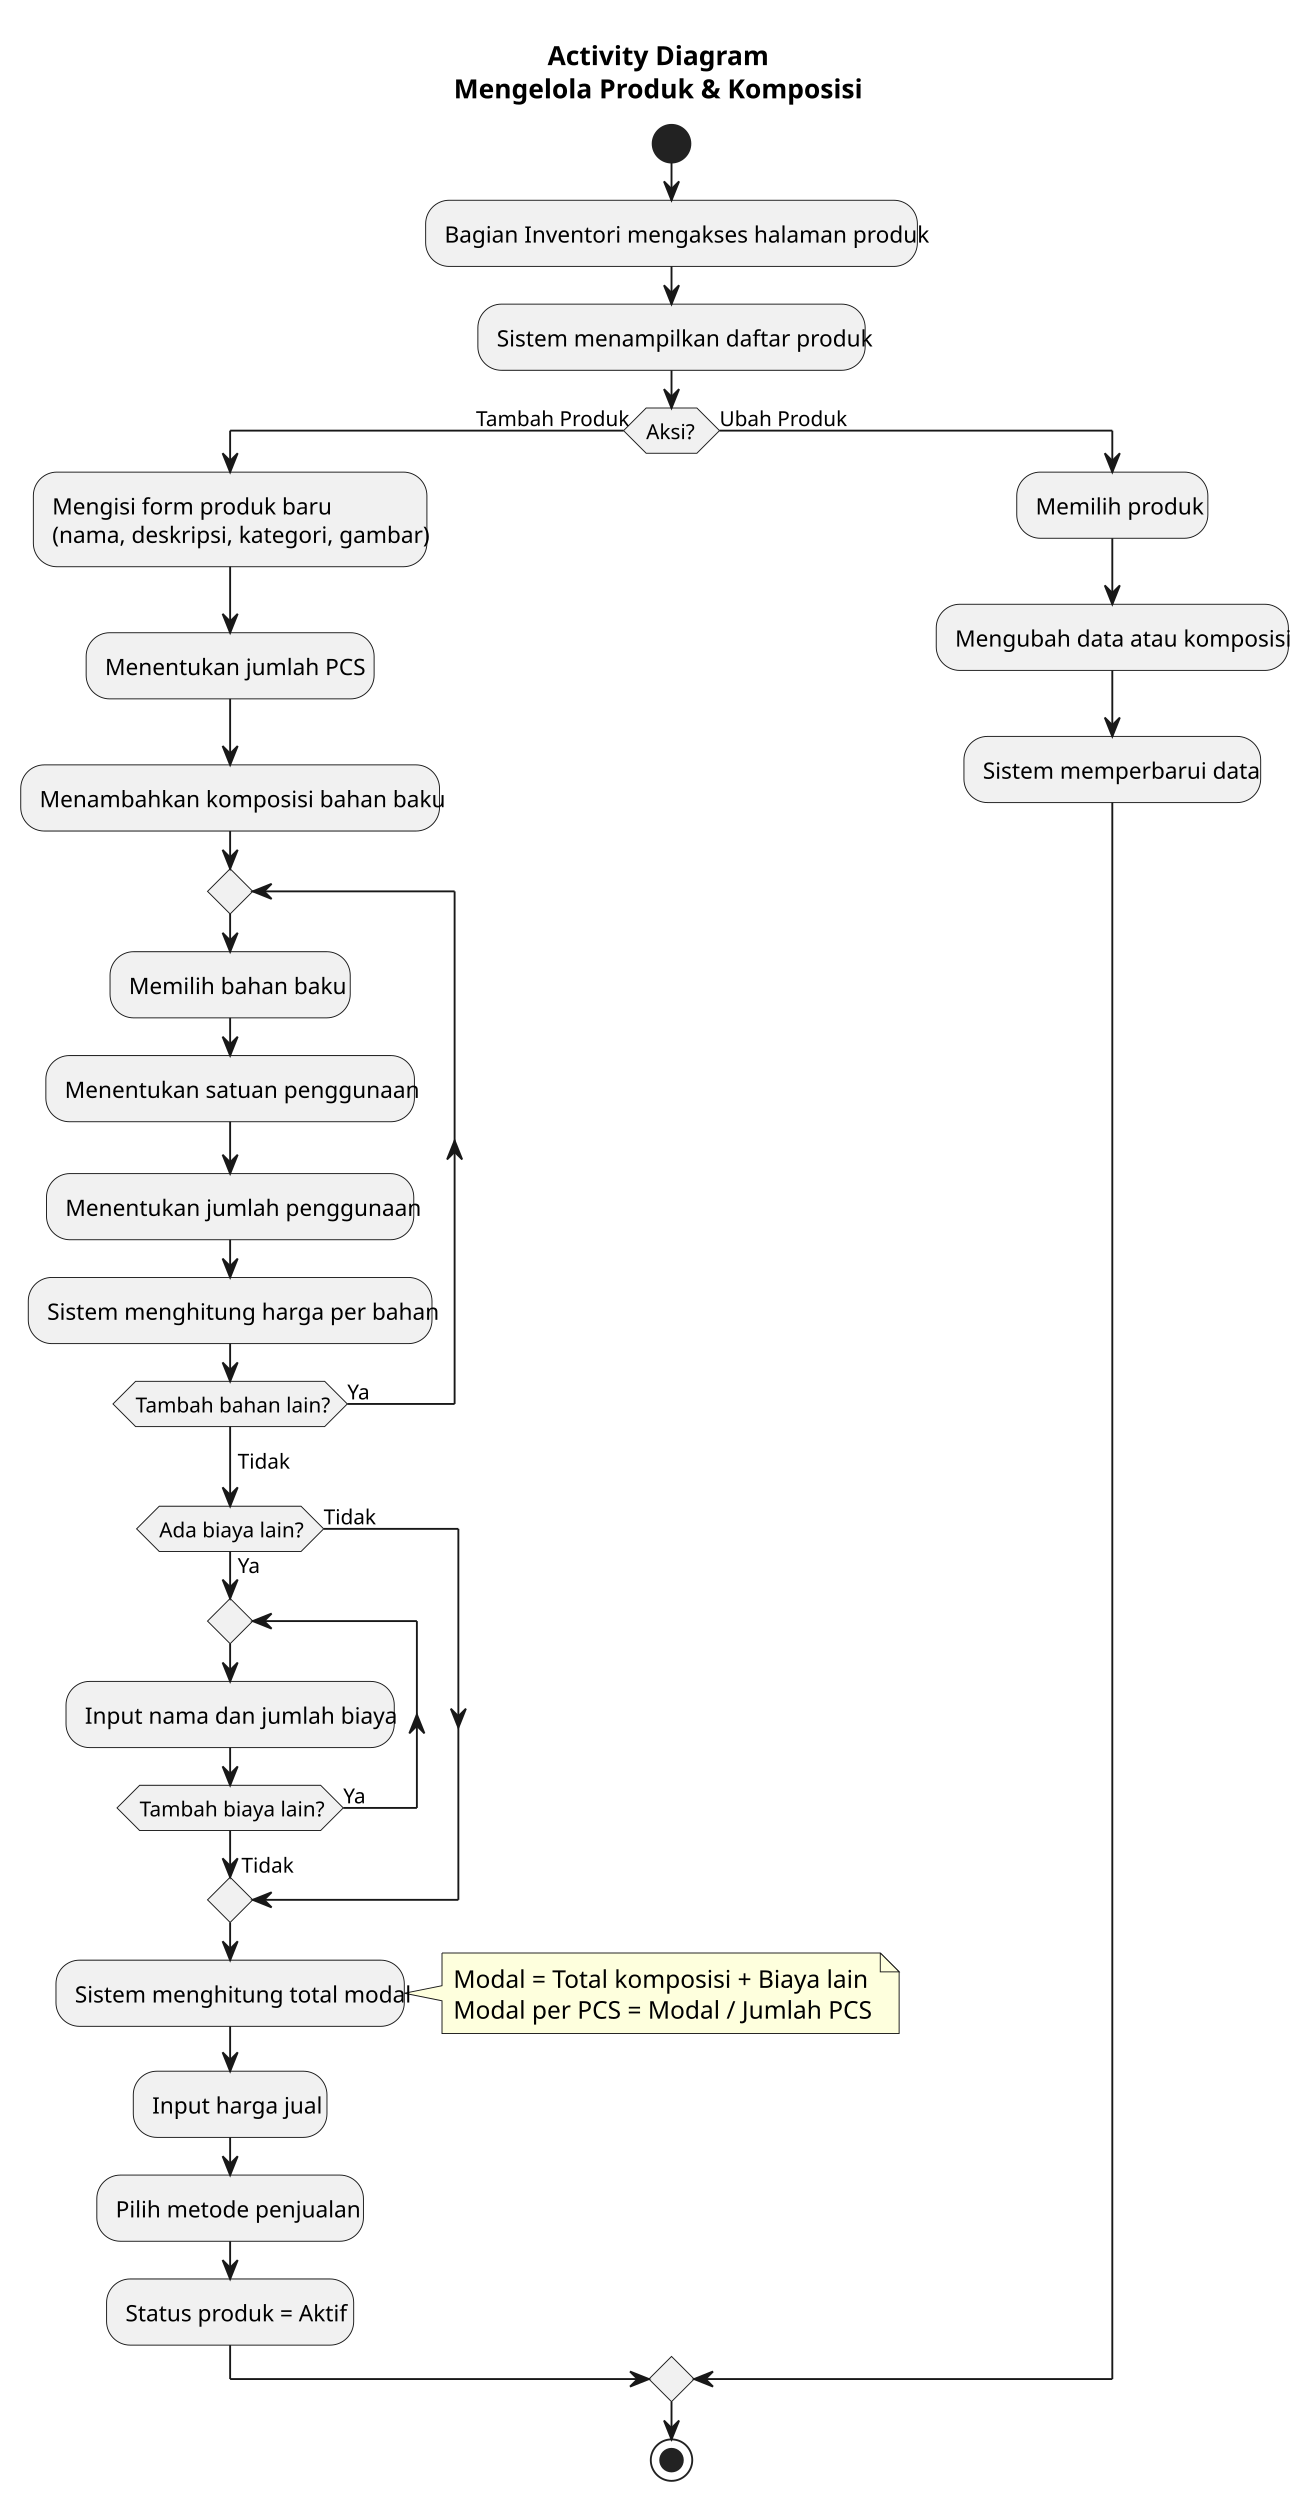
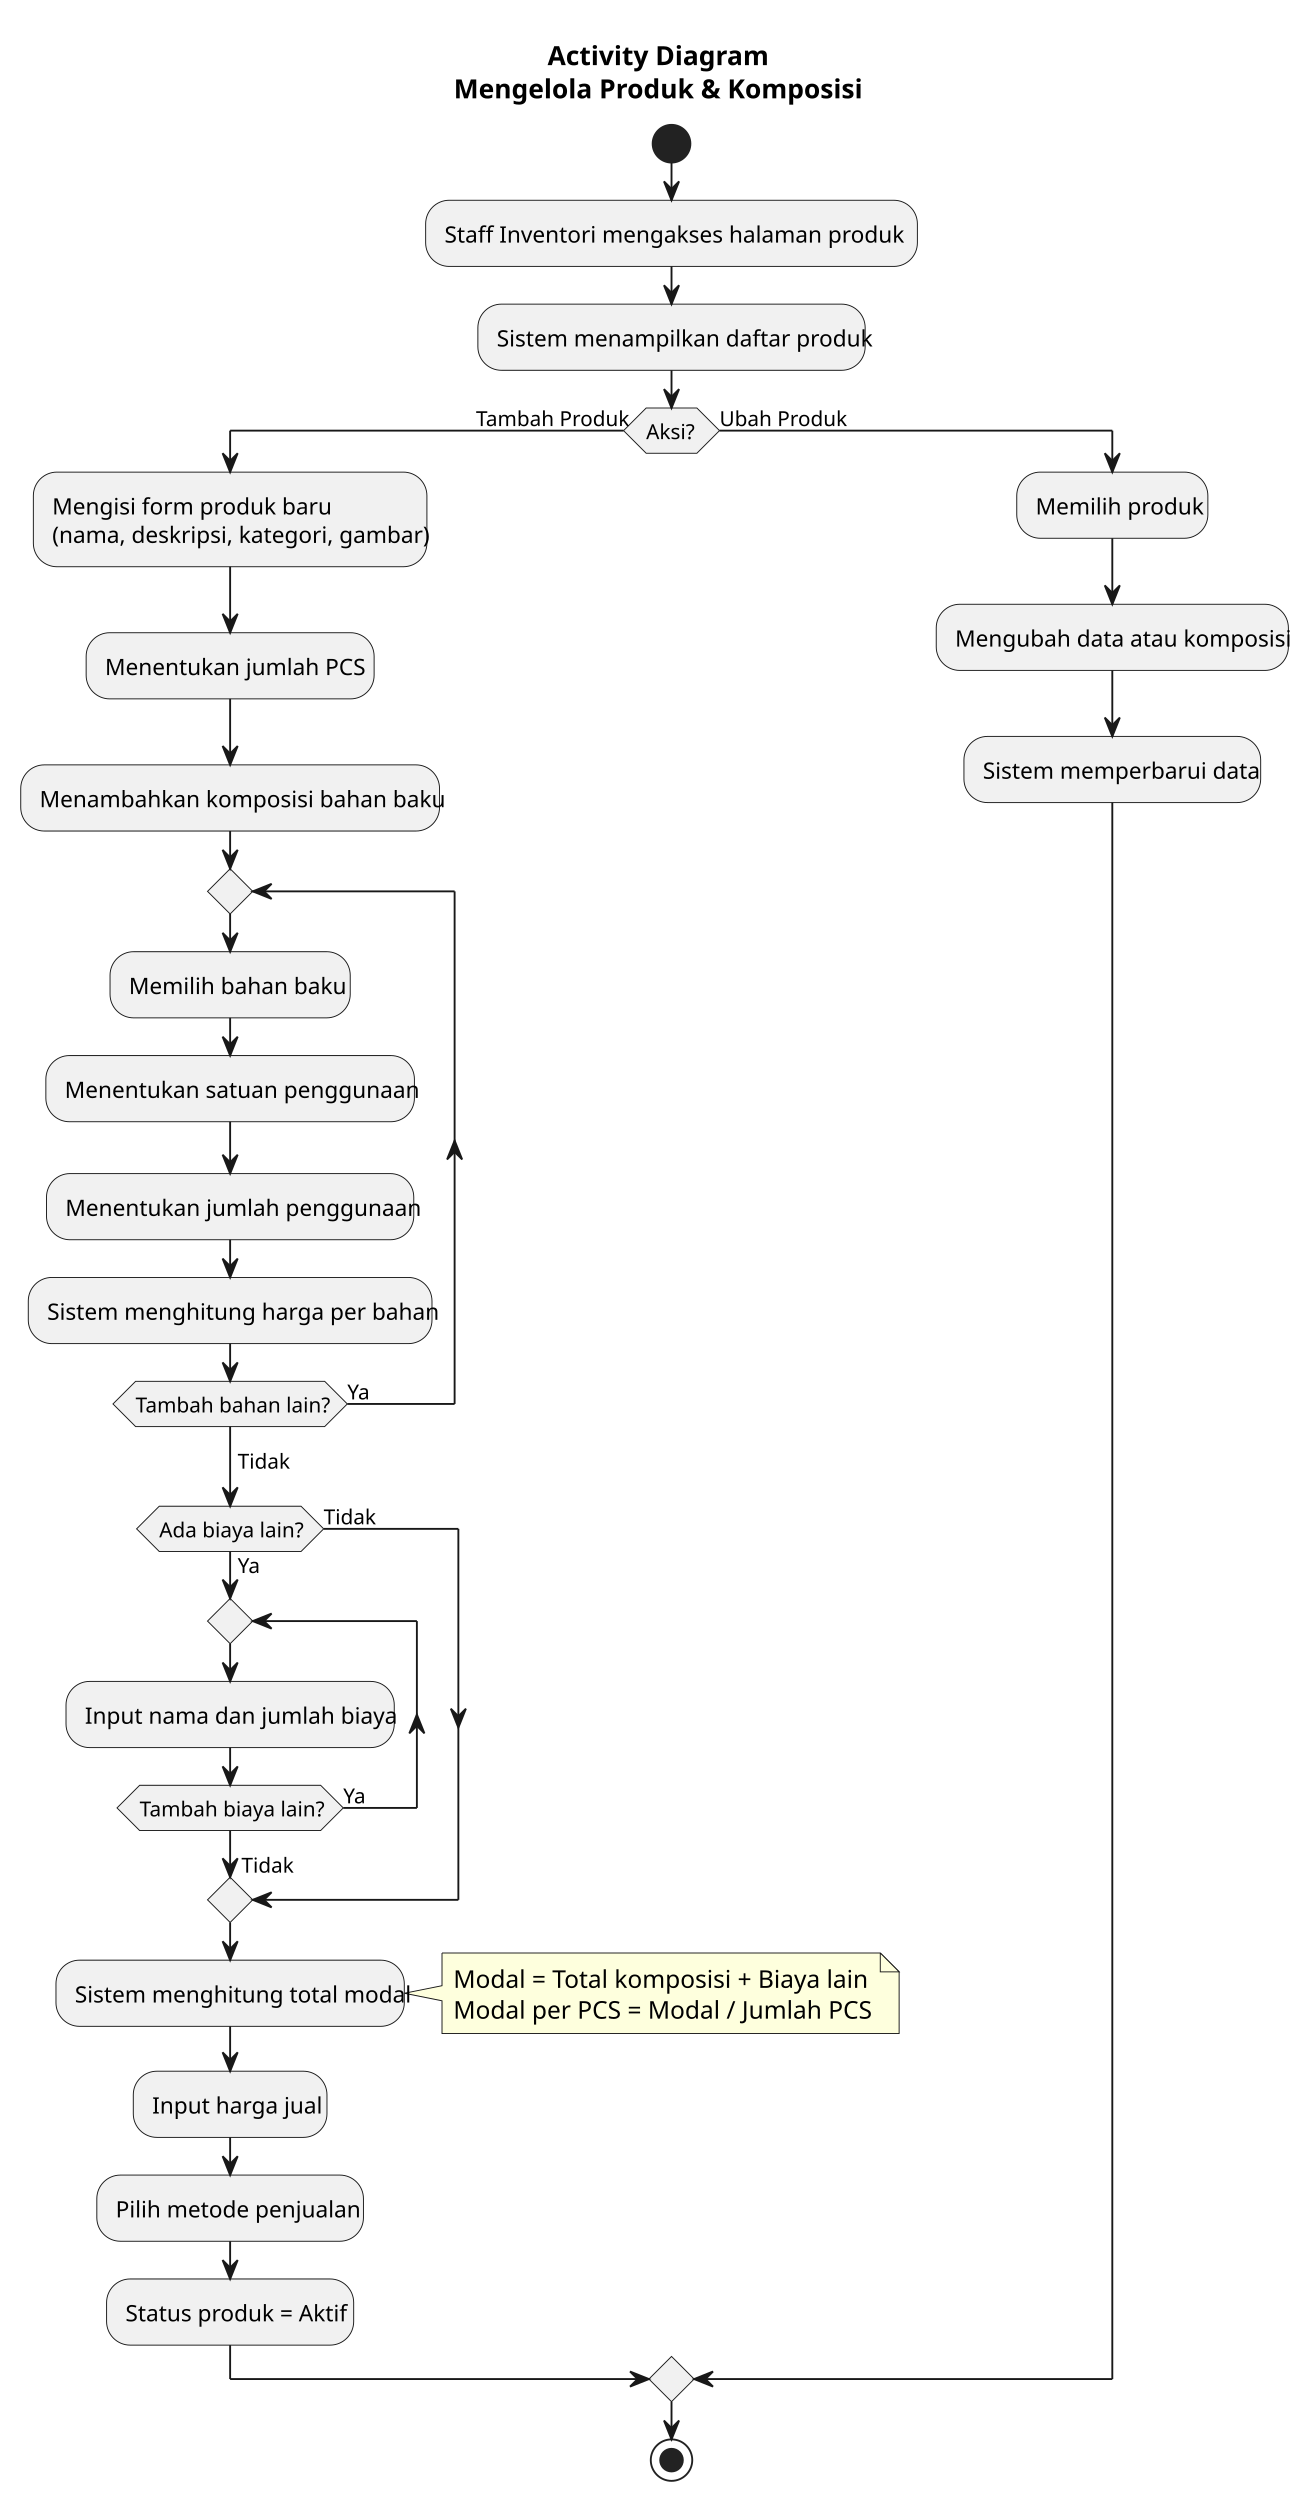
<svg xmlns="http://www.w3.org/2000/svg" contentStyleType="text/css" height="1326px" preserveAspectRatio="none" style="width:694px;height:1326px;background:#FFFFFF;" version="1.1" viewBox="0 0 694 1326" width="694px" zoomAndPan="magnify">
  <defs />
  <g>
    <text fill="#000000" font-family="sans-serif" font-size="14" font-weight="bold" lengthAdjust="spacing" textLength="110.482" x="290.437" y="34.533">Activity Diagram</text>
    <text fill="#000000" font-family="sans-serif" font-size="14" font-weight="bold" lengthAdjust="spacing" textLength="210.027" x="240.664" y="52.143">Mengelola Produk &amp; Komposisi</text>
    <ellipse cx="356.173" cy="76.219" fill="#222222" rx="10" ry="10" style="stroke:#222222;stroke-width:1.0;" />
    <rect fill="#F1F1F1" height="35.094" rx="12.5" ry="12.5" style="stroke:#181818;stroke-width:0.5;" width="260.815" x="225.766" y="106.219" />
-     <text fill="#000000" font-family="sans-serif" font-size="12" lengthAdjust="spacing" textLength="240.815" x="235.766" y="128.676">Bagian Inventori mengakses halaman produk</text>
+     <text fill="#000000" font-family="sans-serif" font-size="12" lengthAdjust="spacing" textLength="240.815" x="235.766" y="128.676">Staff Inventori mengakses halaman produk</text>
    <rect fill="#F1F1F1" height="35.094" rx="12.5" ry="12.5" style="stroke:#181818;stroke-width:0.5;" width="205.42" x="253.463" y="161.312" />
    <text fill="#000000" font-family="sans-serif" font-size="12" lengthAdjust="spacing" textLength="185.42" x="263.463" y="183.769">Sistem menampilkan daftar produk</text>
    <polygon fill="#F1F1F1" points="342.724,216.406,369.623,216.406,381.623,228.406,369.623,240.406,342.724,240.406,330.724,228.406,342.724,216.406" style="stroke:#181818;stroke-width:0.5;" />
    <text fill="#000000" font-family="sans-serif" font-size="11" lengthAdjust="spacing" textLength="26.898" x="342.724" y="232.907">Aksi?</text>
    <text fill="#000000" font-family="sans-serif" font-size="11" lengthAdjust="spacing" textLength="78.262" x="252.462" y="225.989">Tambah Produk</text>
    <text fill="#000000" font-family="sans-serif" font-size="11" lengthAdjust="spacing" textLength="64.206" x="381.623" y="225.989">Ubah Produk</text>
    <rect fill="#F1F1F1" height="50.188" rx="12.5" ry="12.5" style="stroke:#181818;stroke-width:0.5;" width="208.742" x="17.691" y="250.406" />
    <text fill="#000000" font-family="sans-serif" font-size="12" lengthAdjust="spacing" textLength="136.06" x="27.691" y="272.863">Mengisi form produk baru</text>
    <text fill="#000000" font-family="sans-serif" font-size="12" lengthAdjust="spacing" textLength="188.742" x="27.691" y="287.957">(nama, deskripsi, kategori, gambar)</text>
    <rect fill="#F1F1F1" height="35.094" rx="12.5" ry="12.5" style="stroke:#181818;stroke-width:0.5;" width="152.738" x="45.693" y="335.594" />
    <text fill="#000000" font-family="sans-serif" font-size="12" lengthAdjust="spacing" textLength="132.738" x="55.693" y="358.051">Menentukan jumlah PCS</text>
    <rect fill="#F1F1F1" height="35.094" rx="12.5" ry="12.5" style="stroke:#181818;stroke-width:0.5;" width="222.125" x="11" y="405.688" />
    <text fill="#000000" font-family="sans-serif" font-size="12" lengthAdjust="spacing" textLength="202.125" x="21" y="428.144">Menambahkan komposisi bahan baku</text>
    <rect fill="#F1F1F1" height="35.094" rx="12.5" ry="12.5" style="stroke:#181818;stroke-width:0.5;" width="127.397" x="58.364" y="504.781" />
    <text fill="#000000" font-family="sans-serif" font-size="12" lengthAdjust="spacing" textLength="107.397" x="68.364" y="527.238">Memilih bahan baku</text>
    <rect fill="#F1F1F1" height="35.094" rx="12.5" ry="12.5" style="stroke:#181818;stroke-width:0.5;" width="195.482" x="24.321" y="559.875" />
    <text fill="#000000" font-family="sans-serif" font-size="12" lengthAdjust="spacing" textLength="175.482" x="34.321" y="582.332">Menentukan satuan penggunaan</text>
    <rect fill="#F1F1F1" height="35.094" rx="12.5" ry="12.5" style="stroke:#181818;stroke-width:0.5;" width="194.803" x="24.661" y="622.469" />
    <text fill="#000000" font-family="sans-serif" font-size="12" lengthAdjust="spacing" textLength="174.803" x="34.661" y="644.926">Menentukan jumlah penggunaan</text>
    <rect fill="#F1F1F1" height="35.094" rx="12.5" ry="12.5" style="stroke:#181818;stroke-width:0.5;" width="214.127" x="14.999" y="677.562" />
    <text fill="#000000" font-family="sans-serif" font-size="12" lengthAdjust="spacing" textLength="194.127" x="24.999" y="700.019">Sistem menghitung harga per bahan</text>
    <polygon fill="#F1F1F1" points="122.062,460.781,134.062,472.781,122.062,484.781,110.062,472.781,122.062,460.781" style="stroke:#181818;stroke-width:0.5;" />
    <polygon fill="#F1F1F1" points="71.915,732.656,172.21,732.656,184.21,744.656,172.21,756.656,71.915,756.656,59.915,744.656,71.915,732.656" style="stroke:#181818;stroke-width:0.5;" />
    <text fill="#000000" font-family="sans-serif" font-size="11" lengthAdjust="spacing" textLength="100.294" x="71.915" y="749.157">Tambah bahan lain?</text>
    <text fill="#000000" font-family="sans-serif" font-size="11" lengthAdjust="spacing" textLength="13.455" x="184.21" y="742.239">Ya</text>
    <rect fill="#F1F1F1" height="35.094" rx="12.5" ry="12.5" style="stroke:#181818;stroke-width:0.5;" width="174.102" x="35.012" y="891.827" />
    <text fill="#000000" font-family="sans-serif" font-size="12" lengthAdjust="spacing" textLength="154.102" x="45.012" y="914.284">Input nama dan jumlah biaya</text>
    <polygon fill="#F1F1F1" points="122.062,847.827,134.062,859.827,122.062,871.827,110.062,859.827,122.062,847.827" style="stroke:#181818;stroke-width:0.5;" />
    <polygon fill="#F1F1F1" points="74.061,946.921,170.064,946.921,182.064,958.921,170.064,970.921,74.061,970.921,62.061,958.921,74.061,946.921" style="stroke:#181818;stroke-width:0.5;" />
    <text fill="#000000" font-family="sans-serif" font-size="11" lengthAdjust="spacing" textLength="96.003" x="74.061" y="963.422">Tambah biaya lain?</text>
    <text fill="#000000" font-family="sans-serif" font-size="11" lengthAdjust="spacing" textLength="13.455" x="182.064" y="956.504">Ya</text>
    <polygon fill="#F1F1F1" points="84.451,798.909,159.674,798.909,171.674,810.909,159.674,822.909,84.451,822.909,72.451,810.909,84.451,798.909" style="stroke:#181818;stroke-width:0.5;" />
    <text fill="#000000" font-family="sans-serif" font-size="11" lengthAdjust="spacing" textLength="13.455" x="126.062" y="834.328">Ya</text>
    <text fill="#000000" font-family="sans-serif" font-size="11" lengthAdjust="spacing" textLength="75.222" x="84.451" y="815.41">Ada biaya lain?</text>
    <text fill="#000000" font-family="sans-serif" font-size="11" lengthAdjust="spacing" textLength="26.898" x="171.674" y="808.492">Tidak</text>
    <polygon fill="#F1F1F1" points="122.062,995.674,134.062,1007.674,122.062,1019.674,110.062,1007.674,122.062,995.674" style="stroke:#181818;stroke-width:0.5;" />
    <text fill="#000000" font-family="sans-serif" font-size="11" lengthAdjust="spacing" textLength="26.898" x="128.062" y="993.257">Tidak</text>
    <path d="M234.44,1035.869 L234.44,1053.221 L214.44,1057.221 L234.44,1061.221 L234.44,1078.572 A0,0 0 0 0 234.44,1078.572 L476.897,1078.572 A0,0 0 0 0 476.897,1078.572 L476.897,1045.869 L466.897,1035.869 L234.44,1035.869 A0,0 0 0 0 234.44,1035.869 " fill="#FEFFDD" style="stroke:#181818;stroke-width:0.5;" />
    <path d="M466.897,1035.869 L466.897,1045.869 L476.897,1045.869 L466.897,1035.869 " fill="#FEFFDD" style="stroke:#181818;stroke-width:0.5;" />
    <text fill="#000000" font-family="sans-serif" font-size="13" lengthAdjust="spacing" textLength="211.713" x="240.44" y="1054.364">Modal = Total komposisi + Biaya lain</text>
    <text fill="#000000" font-family="sans-serif" font-size="13" lengthAdjust="spacing" textLength="221.457" x="240.44" y="1070.716">Modal per PCS = Modal / Jumlah PCS</text>
    <rect fill="#F1F1F1" height="35.094" rx="12.5" ry="12.5" style="stroke:#181818;stroke-width:0.5;" width="184.754" x="29.686" y="1039.674" />
    <text fill="#000000" font-family="sans-serif" font-size="12" lengthAdjust="spacing" textLength="164.754" x="39.685" y="1062.131">Sistem menghitung total modal</text>
    <rect fill="#F1F1F1" height="35.094" rx="12.5" ry="12.5" style="stroke:#181818;stroke-width:0.5;" width="102.728" x="70.698" y="1098.572" />
    <text fill="#000000" font-family="sans-serif" font-size="12" lengthAdjust="spacing" textLength="82.728" x="80.698" y="1121.029">Input harga jual</text>
    <rect fill="#F1F1F1" height="35.094" rx="12.5" ry="12.5" style="stroke:#181818;stroke-width:0.5;" width="141.418" x="51.353" y="1153.666" />
    <text fill="#000000" font-family="sans-serif" font-size="12" lengthAdjust="spacing" textLength="121.418" x="61.353" y="1176.123">Pilih metode penjualan</text>
    <rect fill="#F1F1F1" height="35.094" rx="12.5" ry="12.5" style="stroke:#181818;stroke-width:0.5;" width="131.059" x="56.533" y="1208.76" />
    <text fill="#000000" font-family="sans-serif" font-size="12" lengthAdjust="spacing" textLength="111.059" x="66.533" y="1231.217">Status produk = Aktif</text>
    <rect fill="#F1F1F1" height="35.094" rx="12.5" ry="12.5" style="stroke:#181818;stroke-width:0.5;" width="101.363" x="539.287" y="250.406" />
    <text fill="#000000" font-family="sans-serif" font-size="12" lengthAdjust="spacing" textLength="81.363" x="549.287" y="272.863">Memilih produk</text>
    <rect fill="#F1F1F1" height="35.094" rx="12.5" ry="12.5" style="stroke:#181818;stroke-width:0.5;" width="186.775" x="496.581" y="320.5" />
    <text fill="#000000" font-family="sans-serif" font-size="12" lengthAdjust="spacing" textLength="166.775" x="506.581" y="342.957">Mengubah data atau komposisi</text>
    <rect fill="#F1F1F1" height="35.094" rx="12.5" ry="12.5" style="stroke:#181818;stroke-width:0.5;" width="157.391" x="511.273" y="390.594" />
    <text fill="#000000" font-family="sans-serif" font-size="12" lengthAdjust="spacing" textLength="137.391" x="521.273" y="413.051">Sistem memperbarui data</text>
    <polygon fill="#F1F1F1" points="356.173,1249.853,368.173,1261.853,356.173,1273.853,344.173,1261.853,356.173,1249.853" style="stroke:#181818;stroke-width:0.5;" />
    <ellipse cx="356.173" cy="1304.853" fill="none" rx="11" ry="11" style="stroke:#222222;stroke-width:1.0;" />
    <ellipse cx="356.173" cy="1304.853" fill="#222222" rx="6" ry="6" style="stroke:#222222;stroke-width:1.0;" />
    <line style="stroke:#181818;stroke-width:1.0;" x1="356.173" x2="356.173" y1="86.219" y2="106.219" />
    <polygon fill="#181818" points="352.173,96.219,356.173,106.219,360.173,96.219,356.173,100.219" style="stroke:#181818;stroke-width:1.0;" />
    <line style="stroke:#181818;stroke-width:1.0;" x1="356.173" x2="356.173" y1="141.312" y2="161.312" />
    <polygon fill="#181818" points="352.173,151.312,356.173,161.312,360.173,151.312,356.173,155.312" style="stroke:#181818;stroke-width:1.0;" />
    <line style="stroke:#181818;stroke-width:1.0;" x1="122.062" x2="122.062" y1="300.594" y2="335.594" />
    <polygon fill="#181818" points="118.062,325.594,122.062,335.594,126.062,325.594,122.062,329.594" style="stroke:#181818;stroke-width:1.0;" />
    <line style="stroke:#181818;stroke-width:1.0;" x1="122.062" x2="122.062" y1="370.688" y2="405.688" />
    <polygon fill="#181818" points="118.062,395.688,122.062,405.688,126.062,395.688,122.062,399.688" style="stroke:#181818;stroke-width:1.0;" />
    <line style="stroke:#181818;stroke-width:1.0;" x1="122.062" x2="122.062" y1="539.875" y2="559.875" />
    <polygon fill="#181818" points="118.062,549.875,122.062,559.875,126.062,549.875,122.062,553.875" style="stroke:#181818;stroke-width:1.0;" />
    <line style="stroke:#181818;stroke-width:1.0;" x1="122.062" x2="122.062" y1="594.969" y2="622.469" />
    <polygon fill="#181818" points="118.062,612.469,122.062,622.469,126.062,612.469,122.062,616.469" style="stroke:#181818;stroke-width:1.0;" />
    <line style="stroke:#181818;stroke-width:1.0;" x1="122.062" x2="122.062" y1="657.562" y2="677.562" />
    <polygon fill="#181818" points="118.062,667.562,122.062,677.562,126.062,667.562,122.062,671.562" style="stroke:#181818;stroke-width:1.0;" />
    <line style="stroke:#181818;stroke-width:1.0;" x1="122.062" x2="122.062" y1="484.781" y2="504.781" />
    <polygon fill="#181818" points="118.062,494.781,122.062,504.781,126.062,494.781,122.062,498.781" style="stroke:#181818;stroke-width:1.0;" />
    <line style="stroke:#181818;stroke-width:1.0;" x1="184.21" x2="241.126" y1="744.656" y2="744.656" />
    <polygon fill="#181818" points="237.126,614.969,241.126,604.969,245.126,614.969,241.126,610.969" style="stroke:#181818;stroke-width:1.0;" />
    <line style="stroke:#181818;stroke-width:1.0;" x1="241.126" x2="241.126" y1="472.781" y2="744.656" />
    <line style="stroke:#181818;stroke-width:1.0;" x1="241.126" x2="134.062" y1="472.781" y2="472.781" />
    <polygon fill="#181818" points="144.062,468.781,134.062,472.781,144.062,476.781,140.062,472.781" style="stroke:#181818;stroke-width:1.0;" />
    <line style="stroke:#181818;stroke-width:1.0;" x1="122.062" x2="122.062" y1="712.656" y2="732.656" />
    <polygon fill="#181818" points="118.062,722.656,122.062,732.656,126.062,722.656,122.062,726.656" style="stroke:#181818;stroke-width:1.0;" />
    <line style="stroke:#181818;stroke-width:1.0;" x1="122.062" x2="122.062" y1="440.781" y2="460.781" />
    <polygon fill="#181818" points="118.062,450.781,122.062,460.781,126.062,450.781,122.062,454.781" style="stroke:#181818;stroke-width:1.0;" />
    <line style="stroke:#181818;stroke-width:1.0;" x1="122.062" x2="122.062" y1="871.827" y2="891.827" />
    <polygon fill="#181818" points="118.062,881.827,122.062,891.827,126.062,881.827,122.062,885.827" style="stroke:#181818;stroke-width:1.0;" />
    <line style="stroke:#181818;stroke-width:1.0;" x1="182.064" x2="221.113" y1="958.921" y2="958.921" />
    <polygon fill="#181818" points="217.113,919.374,221.113,909.374,225.113,919.374,221.113,915.374" style="stroke:#181818;stroke-width:1.0;" />
    <line style="stroke:#181818;stroke-width:1.0;" x1="221.113" x2="221.113" y1="859.827" y2="958.921" />
    <line style="stroke:#181818;stroke-width:1.0;" x1="221.113" x2="134.062" y1="859.827" y2="859.827" />
    <polygon fill="#181818" points="144.062,855.827,134.062,859.827,144.062,863.827,140.062,859.827" style="stroke:#181818;stroke-width:1.0;" />
    <line style="stroke:#181818;stroke-width:1.0;" x1="122.062" x2="122.062" y1="926.921" y2="946.921" />
    <polygon fill="#181818" points="118.062,936.921,122.062,946.921,126.062,936.921,122.062,940.921" style="stroke:#181818;stroke-width:1.0;" />
    <line style="stroke:#181818;stroke-width:1.0;" x1="122.062" x2="122.062" y1="822.909" y2="847.827" />
    <polygon fill="#181818" points="118.062,837.827,122.062,847.827,126.062,837.827,122.062,841.827" style="stroke:#181818;stroke-width:1.0;" />
    <line style="stroke:#181818;stroke-width:1.0;" x1="171.674" x2="243.113" y1="810.909" y2="810.909" />
    <polygon fill="#181818" points="239.113,906.292,243.113,916.292,247.113,906.292,243.113,910.292" style="stroke:#181818;stroke-width:1.0;" />
    <line style="stroke:#181818;stroke-width:1.0;" x1="243.113" x2="243.113" y1="810.909" y2="1007.674" />
    <line style="stroke:#181818;stroke-width:1.0;" x1="243.113" x2="134.062" y1="1007.674" y2="1007.674" />
    <polygon fill="#181818" points="144.062,1003.674,134.062,1007.674,144.062,1011.674,140.062,1007.674" style="stroke:#181818;stroke-width:1.0;" />
    <line style="stroke:#181818;stroke-width:1.0;" x1="122.062" x2="122.062" y1="970.921" y2="995.674" />
    <polygon fill="#181818" points="118.062,985.674,122.062,995.674,126.062,985.674,122.062,989.674" style="stroke:#181818;stroke-width:1.0;" />
    <line style="stroke:#181818;stroke-width:1.0;" x1="122.062" x2="122.062" y1="756.656" y2="798.909" />
    <polygon fill="#181818" points="118.062,788.909,122.062,798.909,126.062,788.909,122.062,792.909" style="stroke:#181818;stroke-width:1.0;" />
    <text fill="#000000" font-family="sans-serif" font-size="11" lengthAdjust="spacing" textLength="26.898" x="126.062" y="778.992">Tidak</text>
    <line style="stroke:#181818;stroke-width:1.0;" x1="122.062" x2="122.062" y1="1019.674" y2="1039.674" />
    <polygon fill="#181818" points="118.062,1029.674,122.062,1039.674,126.062,1029.674,122.062,1033.674" style="stroke:#181818;stroke-width:1.0;" />
    <line style="stroke:#181818;stroke-width:1.0;" x1="122.062" x2="122.062" y1="1074.768" y2="1098.572" />
    <polygon fill="#181818" points="118.062,1088.572,122.062,1098.572,126.062,1088.572,122.062,1092.572" style="stroke:#181818;stroke-width:1.0;" />
    <line style="stroke:#181818;stroke-width:1.0;" x1="122.062" x2="122.062" y1="1133.666" y2="1153.666" />
    <polygon fill="#181818" points="118.062,1143.666,122.062,1153.666,126.062,1143.666,122.062,1147.666" style="stroke:#181818;stroke-width:1.0;" />
    <line style="stroke:#181818;stroke-width:1.0;" x1="122.062" x2="122.062" y1="1188.76" y2="1208.76" />
    <polygon fill="#181818" points="118.062,1198.76,122.062,1208.76,126.062,1198.76,122.062,1202.76" style="stroke:#181818;stroke-width:1.0;" />
    <line style="stroke:#181818;stroke-width:1.0;" x1="589.968" x2="589.968" y1="285.5" y2="320.5" />
    <polygon fill="#181818" points="585.968,310.5,589.968,320.5,593.968,310.5,589.968,314.5" style="stroke:#181818;stroke-width:1.0;" />
    <line style="stroke:#181818;stroke-width:1.0;" x1="589.968" x2="589.968" y1="355.594" y2="390.594" />
    <polygon fill="#181818" points="585.968,380.594,589.968,390.594,593.968,380.594,589.968,384.594" style="stroke:#181818;stroke-width:1.0;" />
    <line style="stroke:#181818;stroke-width:1.0;" x1="330.724" x2="122.062" y1="228.406" y2="228.406" />
    <line style="stroke:#181818;stroke-width:1.0;" x1="122.062" x2="122.062" y1="228.406" y2="250.406" />
    <polygon fill="#181818" points="118.062,240.406,122.062,250.406,126.062,240.406,122.062,244.406" style="stroke:#181818;stroke-width:1.0;" />
    <line style="stroke:#181818;stroke-width:1.0;" x1="381.623" x2="589.968" y1="228.406" y2="228.406" />
    <line style="stroke:#181818;stroke-width:1.0;" x1="589.968" x2="589.968" y1="228.406" y2="250.406" />
    <polygon fill="#181818" points="585.968,240.406,589.968,250.406,593.968,240.406,589.968,244.406" style="stroke:#181818;stroke-width:1.0;" />
    <line style="stroke:#181818;stroke-width:1.0;" x1="122.062" x2="122.062" y1="1243.853" y2="1261.853" />
    <line style="stroke:#181818;stroke-width:1.0;" x1="122.062" x2="344.173" y1="1261.853" y2="1261.853" />
    <polygon fill="#181818" points="334.173,1257.853,344.173,1261.853,334.173,1265.853,338.173,1261.853" style="stroke:#181818;stroke-width:1.0;" />
    <line style="stroke:#181818;stroke-width:1.0;" x1="589.968" x2="589.968" y1="425.688" y2="1261.853" />
    <line style="stroke:#181818;stroke-width:1.0;" x1="589.968" x2="368.173" y1="1261.853" y2="1261.853" />
    <polygon fill="#181818" points="378.173,1257.853,368.173,1261.853,378.173,1265.853,374.173,1261.853" style="stroke:#181818;stroke-width:1.0;" />
    <line style="stroke:#181818;stroke-width:1.0;" x1="356.173" x2="356.173" y1="196.406" y2="216.406" />
    <polygon fill="#181818" points="352.173,206.406,356.173,216.406,360.173,206.406,356.173,210.406" style="stroke:#181818;stroke-width:1.0;" />
    <line style="stroke:#181818;stroke-width:1.0;" x1="356.173" x2="356.173" y1="1273.853" y2="1293.853" />
    <polygon fill="#181818" points="352.173,1283.853,356.173,1293.853,360.173,1283.853,356.173,1287.853" style="stroke:#181818;stroke-width:1.0;" />
  </g>
</svg>
